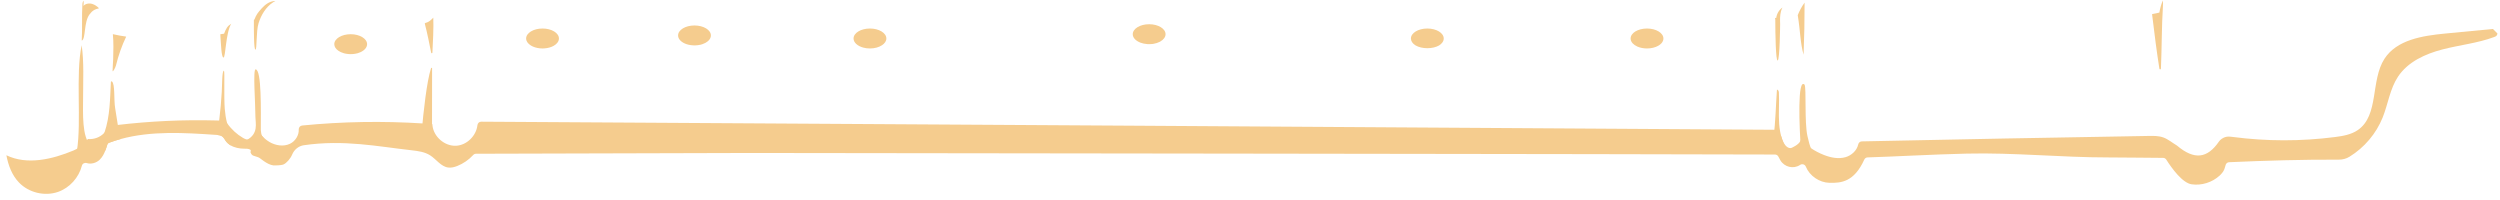
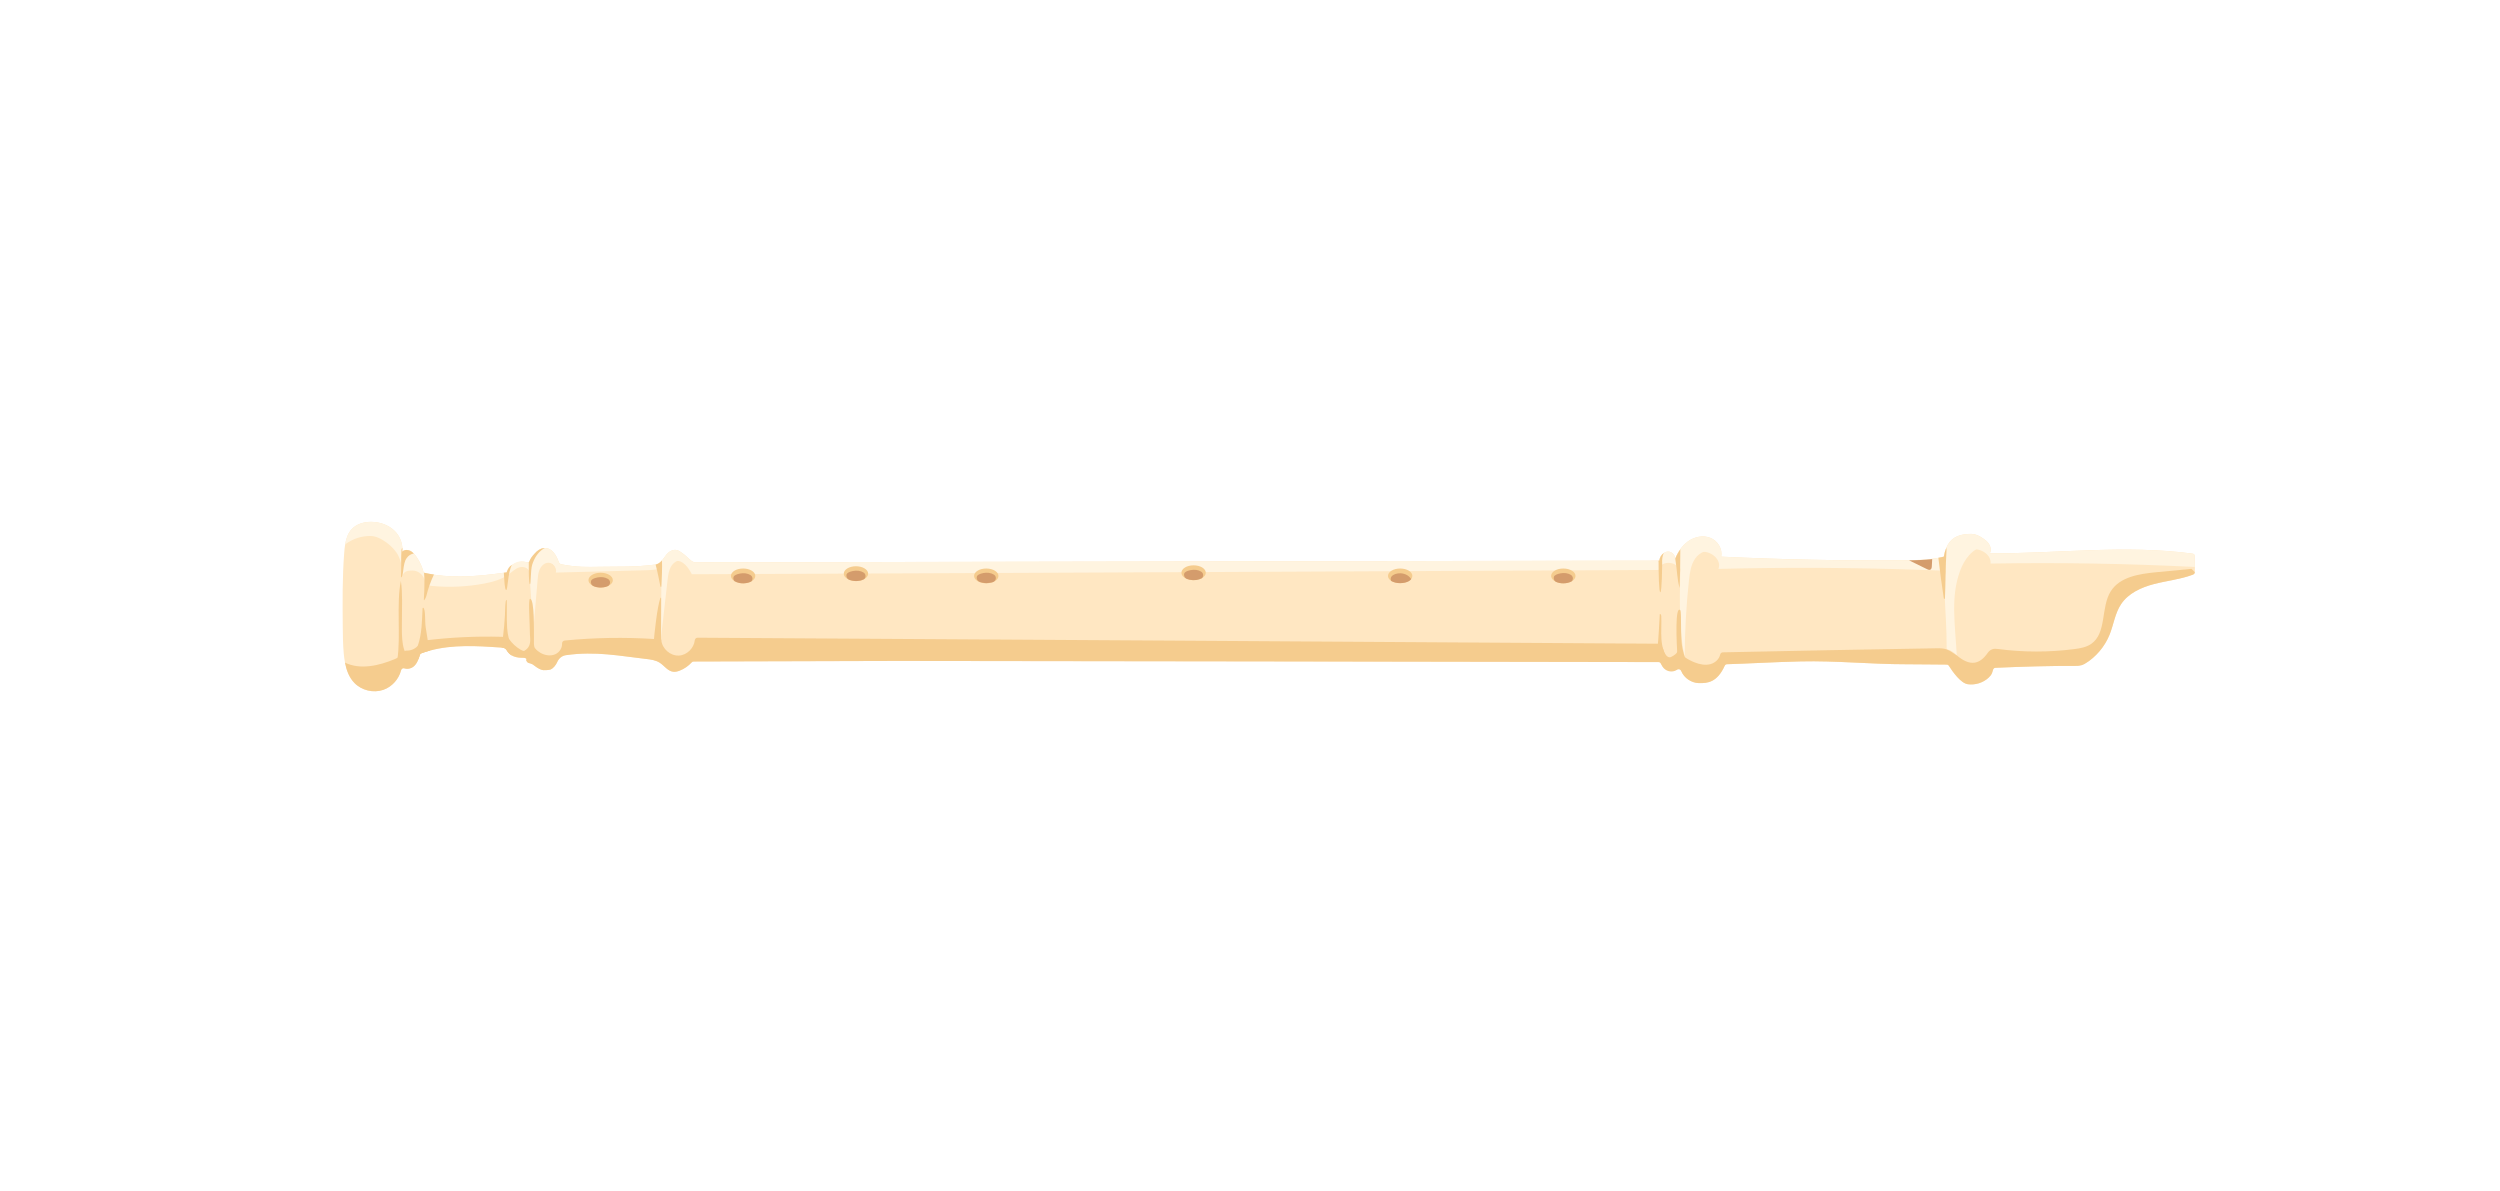
- <svg xmlns="http://www.w3.org/2000/svg" width="251" height="20" viewBox="0 0 251 20" fill="none">
-   <path d="M250.742 3.36C250.733 3.437 250.71 3.512 250.661 3.572C250.601 3.646 250.507 3.684 250.415 3.718C248.742 4.339 246.943 4.516 245.216 4.965C243.492 5.414 241.744 6.21 240.762 7.695C239.951 8.916 239.765 10.435 239.221 11.794C238.568 13.419 237.379 14.821 235.887 15.737C235.566 15.934 235.193 16.032 234.818 16.029C231.137 16.014 227.468 16.123 223.804 16.286C223.644 16.292 223.506 16.398 223.458 16.549C223.412 16.687 223.383 16.844 223.323 16.99C223.225 17.242 223.042 17.453 222.842 17.637C222.1 18.315 221.048 18.644 220.052 18.506C219.118 18.381 218.058 16.91 217.491 16.023C217.422 15.914 217.302 15.851 217.173 15.851C215.322 15.848 213.859 15.806 211.65 15.806C206.918 15.806 202.197 15.311 197.468 15.422C194.005 15.502 189.934 15.737 187.505 15.803C187.359 15.806 187.233 15.894 187.173 16.026C186.145 18.286 184.844 18.381 183.678 18.355C182.662 18.332 181.679 17.654 181.304 16.73C181.212 16.504 180.94 16.418 180.737 16.552L180.714 16.567C180.055 16.996 179.161 16.776 178.754 16.103C178.686 15.992 178.617 15.866 178.548 15.723C178.485 15.594 178.353 15.514 178.21 15.514C172.71 15.479 75.361 15.359 75.361 15.359L47.787 15.437C47.678 15.437 47.578 15.485 47.507 15.565C47.066 16.046 46.513 16.426 45.905 16.667C45.619 16.778 45.31 16.861 45.006 16.821C44.27 16.727 43.811 15.997 43.187 15.597C42.646 15.251 41.984 15.162 41.345 15.09C37.922 14.71 34.533 13.997 30.506 14.581C29.976 14.658 29.541 15.019 29.334 15.514C29.163 15.931 28.764 16.384 28.458 16.512C28.226 16.612 27.544 16.618 27.447 16.607C27.1 16.558 26.785 16.378 26.496 16.18C26.347 16.08 26.203 15.974 26.06 15.86C26.02 15.829 25.971 15.803 25.923 15.788C25.739 15.737 25.567 15.68 25.419 15.623C25.264 15.562 25.172 15.405 25.184 15.239C25.187 15.185 25.192 15.13 25.195 15.076C25.161 15.05 25.126 15.027 25.086 15.007C24.909 14.919 24.7 14.93 24.502 14.927C24.035 14.924 23.542 14.827 23.15 14.592C22.958 14.478 22.789 14.332 22.657 14.146C22.551 13.995 22.468 13.817 22.319 13.706C22.176 13.6 21.998 13.568 21.818 13.551L21.706 13.543C18.501 13.325 15.19 13.119 12.116 13.96H12.113C11.735 14.06 11.363 14.181 10.993 14.318C10.881 14.358 10.798 14.45 10.761 14.564C10.704 14.75 10.644 14.942 10.569 15.127C10.44 15.462 10.271 15.783 10.008 16.037C9.675 16.361 9.14 16.509 8.719 16.375C8.507 16.306 8.278 16.418 8.223 16.632C7.917 17.825 6.994 18.861 5.826 19.267C4.485 19.731 2.892 19.348 1.91 18.329C1.197 17.588 0.836 16.61 0.641 15.588C2.726 16.595 5.238 16 7.384 15.107C7.507 15.056 7.633 14.996 7.756 14.927C8.071 14.75 8.361 14.51 8.461 14.209C8.595 14.123 8.724 14.04 8.859 13.957C9.443 14.006 10.051 13.783 10.454 13.354C10.466 13.342 10.477 13.328 10.489 13.314C10.666 13.116 10.816 12.884 11.045 12.744C11.171 12.667 11.314 12.624 11.463 12.595C11.557 12.578 11.655 12.564 11.752 12.553C15.061 12.161 18.395 12.006 21.721 12.095C22.024 12.104 22.328 12.112 22.631 12.123C22.686 12.206 22.74 12.289 22.798 12.367C23.262 13.019 23.786 13.482 24.376 13.832C24.562 13.94 24.768 14.043 24.983 14.015C25.083 14 25.169 13.966 25.241 13.909C25.353 13.826 25.479 13.691 25.593 13.534C25.757 13.311 26.075 13.331 26.235 13.56C26.252 13.585 26.272 13.608 26.295 13.634C26.518 13.874 26.768 14.083 27.051 14.252C27.67 14.618 28.466 14.744 29.114 14.435C29.652 14.178 30.025 13.58 29.993 13.002C29.982 12.799 30.134 12.621 30.337 12.601C34.367 12.204 38.429 12.138 42.471 12.395C42.783 12.415 43.095 12.438 43.407 12.461C43.41 12.495 43.41 12.53 43.416 12.564C43.416 12.564 43.419 12.567 43.416 12.57C43.525 13.72 44.636 14.693 45.797 14.633C46.876 14.575 47.816 13.631 47.933 12.57C47.956 12.372 48.111 12.215 48.312 12.218C55.691 12.244 170.866 12.985 178.038 13.028C178.098 13.028 178.15 13.028 178.193 13.03C178.316 13.03 178.428 13.093 178.499 13.194C178.597 13.331 178.694 13.471 178.792 13.608C178.815 13.643 178.832 13.68 178.846 13.72C179.253 15.116 179.866 14.847 179.866 14.847C179.866 14.847 180.57 14.555 180.748 14.172V14.169C180.768 14.129 180.785 14.089 180.802 14.049C181.112 14.355 181.453 14.633 181.814 14.873C182.229 15.153 182.673 15.385 183.14 15.565C183.822 15.831 184.586 15.983 185.291 15.78C185.896 15.605 186.431 15.11 186.563 14.51C186.6 14.332 186.743 14.198 186.924 14.195C196.528 13.983 206.136 13.817 215.746 13.648C216.236 13.64 216.735 13.634 217.196 13.8C217.686 13.975 218.084 14.329 218.533 14.592C218.551 14.601 218.568 14.613 218.582 14.627C220.318 16.086 221.621 15.909 222.787 14.206C222.925 14.003 223.151 13.86 223.38 13.774C223.632 13.68 223.913 13.717 224.179 13.751C227.577 14.195 231.028 14.198 234.426 13.76C235.228 13.657 236.053 13.517 236.72 13.062C238.874 11.586 237.986 8.098 239.398 5.904C240.633 3.99 243.217 3.589 245.485 3.369C247.087 3.214 248.688 3.06 250.292 2.908C250.484 3.1 250.544 3.16 250.742 3.36Z" fill="#F5CC8E" />
-   <path d="M216.803 6.9C216.528 5.14 216.313 3.492 216.067 1.418C216.311 1.375 216.554 1.324 216.798 1.264C216.884 0.8 216.998 0.394 217.147 0.045C217.179 0.242 217.167 0.451 217.156 0.654C217.027 2.703 217.05 4.74 216.958 6.891C216.955 6.986 216.818 6.991 216.803 6.9Z" fill="#F5CC8E" />
-   <path d="M181.181 0.266C181.183 2.008 181.149 3.753 181.08 5.493C180.742 4.325 180.757 3.135 180.493 1.522L180.496 1.516C180.674 1.072 180.9 0.649 181.181 0.266Z" fill="#F5CC8E" />
-   <path d="M182.982 16.19C182.507 15.995 182.152 15.581 181.922 15.123C181.693 14.665 181.582 14.159 181.467 13.658C181.155 12.268 181.375 8.906 181.181 8.502C180.456 7.779 180.628 12.625 180.837 15.343C180.871 15.804 181.521 16.742 181.92 16.977C182.318 17.211 182.957 17.057 182.982 16.19Z" fill="#F5CC8E" />
-   <path d="M179.674 15.329C178.981 14.548 178.706 13.475 178.628 12.434C178.554 11.392 178.654 10.342 178.603 9.301C178.597 9.169 178.537 8.992 178.405 9.009C178.285 10.657 178.279 12.122 178.058 13.835C178.001 14.27 178.107 14.731 178.345 15.1C178.666 15.586 179.353 15.798 179.674 15.329Z" fill="#F5CC8E" />
-   <path d="M178.726 2.409C178.726 2.409 178.694 6.011 178.479 6.076C178.285 6.136 178.239 3.37 178.239 1.977C178.23 1.919 178.222 1.859 178.213 1.799C178.293 1.799 178.333 1.799 178.333 1.799C178.385 1.387 178.62 0.984 178.958 0.758C178.895 0.872 178.849 0.995 178.815 1.118C178.7 1.536 178.711 1.974 178.726 2.409Z" fill="#F5CC8E" />
-   <path d="M43.373 13.578C43.373 11.232 43.382 9.054 43.382 6.863C43.382 6.8 43.296 6.788 43.276 6.846C42.843 8.176 42.505 11.315 42.342 13.203C42.322 13.429 42.308 13.678 42.411 13.861C42.511 14.041 42.703 14.098 42.872 14.064C43.041 14.024 43.193 13.909 43.373 13.578Z" fill="#F5CC8E" />
-   <path d="M43.29 5.297C43.147 4.568 42.869 3.18 42.651 2.382C42.643 2.347 42.663 2.316 42.697 2.31C43.021 2.239 43.282 2.018 43.502 1.77C43.548 2.685 43.462 4.436 43.413 5.286C43.408 5.36 43.304 5.366 43.29 5.297Z" fill="#F5CC8E" />
-   <path d="M27.65 0.097C27.57 0.137 27.492 0.183 27.418 0.231C26.693 0.709 26.221 1.499 25.96 2.326C25.702 3.155 25.811 4.966 25.648 4.983C25.479 5.003 25.487 2.998 25.49 2.005C25.519 1.988 25.545 1.959 25.559 1.922C25.728 1.482 25.897 1.253 26.281 0.832C26.63 0.452 27.034 0.151 27.533 0.103C27.573 0.097 27.61 0.094 27.65 0.097Z" fill="#F5CC8E" />
-   <path d="M26.579 15.789C26.381 15.755 26.186 15.712 26 15.663C25.671 15.578 25.376 15.469 25.164 15.363C25.175 15.22 25.184 15.074 25.195 14.931C25.218 14.542 24.734 14.462 24.74 14.073C25.986 13.449 25.645 12.359 25.645 11.764C25.645 10.342 25.378 6.94 25.665 6.963C26.278 7.012 26.186 11.143 26.186 13.057C26.186 13.203 26.249 13.589 26.327 13.666C26.837 14.173 26.676 15.017 26.579 15.789Z" fill="#F5CC8E" />
-   <path d="M23.697 14.278C23.545 14.393 23.356 14.516 23.15 14.59C22.958 14.476 22.789 14.33 22.657 14.144C22.551 13.992 22.468 13.815 22.319 13.703C22.176 13.598 21.998 13.566 21.818 13.549C21.795 13.423 21.781 13.297 21.772 13.177C21.746 12.816 21.967 12.45 22.007 12.093C22.147 10.86 22.196 10.379 22.265 9.229C22.305 8.582 22.282 7.034 22.488 7.106C22.574 7.137 22.468 9.738 22.566 10.931C22.606 11.412 22.677 11.895 22.798 12.364C22.975 13.057 23.259 13.715 23.697 14.278Z" fill="#F5CC8E" />
-   <path d="M23.213 2.383C22.651 3.338 22.657 5.787 22.437 5.776C22.216 5.765 22.185 4.283 22.133 3.713C22.124 3.622 22.122 3.527 22.122 3.436C22.248 3.418 22.371 3.401 22.497 3.384C22.7 2.849 22.841 2.609 23.213 2.383Z" fill="#F5CC8E" />
-   <path d="M12.351 13.386C12.293 13.587 12.213 13.778 12.116 13.959H12.113C11.675 14.076 11.245 14.216 10.816 14.382C10.744 14.622 10.666 14.877 10.569 15.126C10.417 15.023 10.403 14.791 10.417 14.599C10.44 14.17 10.351 13.718 10.489 13.312C11.059 11.633 11.042 9.925 11.133 8.231C11.136 8.182 11.194 8.148 11.234 8.176C11.566 8.42 11.42 10.022 11.56 10.849C11.769 12.082 11.775 12.282 12.021 13.732C12.173 13.581 12.279 13.469 12.351 13.386Z" fill="#F5CC8E" />
-   <path d="M12.351 13.385C12.362 13.348 12.374 13.308 12.382 13.268C12.394 13.222 12.417 13.165 12.465 13.162C12.5 13.162 12.5 13.211 12.351 13.385Z" fill="#F5CC8E" />
-   <path d="M9.134 14.636C8.197 13.823 8.341 11.257 8.341 9.872C8.341 8.164 8.446 6.23 8.2 4.539C7.567 7.517 8.203 12.135 7.722 15.142C7.679 15.417 7.679 15.786 7.945 15.871C8.057 15.906 8.177 15.871 8.286 15.826C8.882 15.574 9.432 14.89 9.134 14.636Z" fill="#F5CC8E" />
-   <path d="M12.669 3.676C12.23 4.597 11.887 5.567 11.646 6.56C11.595 6.78 11.302 7.332 11.302 7.106C11.302 6.829 11.357 6.153 11.363 5.93C11.386 5.095 11.411 4.259 11.331 3.43C11.772 3.533 12.219 3.613 12.669 3.676Z" fill="#F5CC8E" />
-   <path d="M9.942 0.832C9.758 0.878 9.575 0.93 9.415 1.03C9.246 1.133 9.111 1.284 8.991 1.442C8.398 2.208 8.624 3.959 8.206 4.077C8.275 3.041 8.2 1.485 8.272 0.449C8.278 0.352 8.283 0.251 8.326 0.166C8.343 0.131 8.366 0.097 8.395 0.068C8.406 0.246 8.401 0.42 8.381 0.595C8.558 0.372 8.936 0.297 9.254 0.392C9.521 0.472 9.75 0.632 9.942 0.832Z" fill="#F5CC8E" />
-   <path d="M167.007 3.865C167.007 4.033 166.938 4.194 166.818 4.334C166.732 4.431 166.62 4.523 166.486 4.597C166.191 4.763 165.795 4.866 165.36 4.866C164.991 4.866 164.65 4.792 164.375 4.669C164.372 4.666 164.369 4.663 164.363 4.66C164.014 4.5 163.776 4.257 163.724 3.979C163.716 3.942 163.713 3.905 163.713 3.865C163.713 3.31 164.449 2.863 165.36 2.863C166.271 2.863 167.007 3.31 167.007 3.865Z" fill="#F5CC8E" />
-   <path d="M144.951 3.865C144.951 4.013 144.899 4.154 144.802 4.279C144.799 4.282 144.796 4.288 144.793 4.291C144.713 4.397 144.604 4.488 144.475 4.568C144.177 4.737 143.762 4.84 143.304 4.84C142.845 4.84 142.433 4.737 142.135 4.566C142.126 4.563 142.115 4.557 142.106 4.548C142.095 4.543 142.086 4.537 142.075 4.528C141.814 4.354 141.656 4.122 141.656 3.865C141.656 3.31 142.393 2.863 143.304 2.863C144.214 2.863 144.951 3.31 144.951 3.865Z" fill="#F5CC8E" />
-   <path d="M117.022 3.433C117.022 3.719 116.821 3.982 116.501 4.163C116.48 4.177 116.458 4.188 116.435 4.2C116.257 4.291 116.045 4.36 115.813 4.4C115.776 4.406 115.741 4.411 115.707 4.414C115.687 4.417 115.67 4.42 115.653 4.42C115.564 4.431 115.469 4.434 115.375 4.434C115.318 4.434 115.26 4.431 115.203 4.429C114.942 4.411 114.702 4.36 114.493 4.28C114.455 4.266 114.421 4.251 114.389 4.234C113.988 4.054 113.728 3.762 113.728 3.433C113.728 2.881 114.464 2.432 115.375 2.432C116.286 2.432 117.022 2.881 117.022 3.433Z" fill="#F5CC8E" />
-   <path d="M88.99 3.865C88.99 4.125 88.827 4.362 88.558 4.537C88.257 4.74 87.824 4.866 87.343 4.866C87.105 4.866 86.876 4.835 86.673 4.78C86.097 4.623 85.696 4.271 85.696 3.865C85.696 3.31 86.432 2.863 87.343 2.863C88.251 2.863 88.99 3.31 88.99 3.865Z" fill="#F5CC8E" />
-   <path d="M71.374 3.558C71.374 3.858 71.159 4.124 70.818 4.308C70.723 4.359 70.623 4.402 70.511 4.439C70.511 4.439 70.511 4.439 70.508 4.439C70.451 4.459 70.394 4.474 70.334 4.491C70.311 4.494 70.288 4.499 70.265 4.502C70.13 4.534 69.984 4.551 69.835 4.554C69.795 4.556 69.764 4.559 69.755 4.559H69.726C69.698 4.559 69.66 4.556 69.62 4.554C69.291 4.542 68.99 4.474 68.744 4.362C68.34 4.179 68.079 3.887 68.079 3.558C68.079 3.006 68.816 2.557 69.726 2.557C70.635 2.557 71.374 3.006 71.374 3.558Z" fill="#F5CC8E" />
-   <path d="M56.117 3.865C56.117 4.154 55.914 4.417 55.59 4.6C55.332 4.746 54.997 4.84 54.625 4.86C54.573 4.863 54.522 4.866 54.47 4.866C54.29 4.866 54.118 4.849 53.955 4.814C53.703 4.763 53.476 4.677 53.293 4.563C53.001 4.382 52.823 4.136 52.823 3.865C52.823 3.31 53.562 2.863 54.47 2.863C55.381 2.863 56.117 3.31 56.117 3.865Z" fill="#F5CC8E" />
-   <path d="M36.856 4.435C36.856 4.764 36.596 5.056 36.192 5.239C36.106 5.279 36.011 5.313 35.914 5.342C35.911 5.342 35.906 5.345 35.903 5.345C35.822 5.368 35.736 5.385 35.651 5.399C35.525 5.422 35.39 5.433 35.252 5.433C35.232 5.436 35.215 5.436 35.209 5.436C35.175 5.436 35.123 5.433 35.063 5.431C35.02 5.428 34.974 5.425 34.923 5.419C34.871 5.413 34.82 5.405 34.763 5.396C34.737 5.393 34.708 5.388 34.679 5.382C34.671 5.379 34.659 5.379 34.651 5.376C34.614 5.37 34.576 5.362 34.539 5.35C34.43 5.319 34.327 5.282 34.23 5.239C34.213 5.23 34.195 5.222 34.184 5.216C34.109 5.182 34.044 5.142 33.98 5.099C33.72 4.924 33.562 4.692 33.562 4.435C33.562 3.883 34.298 3.434 35.209 3.434C36.117 3.434 36.856 3.883 36.856 4.435Z" fill="#F5CC8E" />
+ <svg xmlns="http://www.w3.org/2000/svg" width="338" height="161" viewBox="0 0 338 161" fill="none">
+   <path d="M296.75 77.187C296.75 77.321 296.747 77.467 296.661 77.573C296.601 77.647 296.507 77.684 296.415 77.719C294.742 78.34 292.943 78.517 291.216 78.966C289.492 79.415 287.744 80.211 286.762 81.695C285.951 82.917 285.765 84.436 285.221 85.795C284.665 87.177 283.723 88.399 282.534 89.297C281.886 89.784 281.09 90.03 280.282 90.03C276.713 90.027 273.156 90.138 269.601 90.296C269.437 90.456 269.426 90.736 269.323 90.991C269.225 91.243 269.042 91.454 268.842 91.638C268.1 92.316 267.048 92.645 266.052 92.507C265.055 92.373 263.915 90.705 263.382 89.852C261.431 89.852 259.942 89.806 257.65 89.806C252.918 89.806 248.197 89.311 243.468 89.423C239.89 89.506 235.665 89.752 233.27 89.809C232.228 92.281 230.881 92.384 229.681 92.356C228.478 92.327 227.327 91.389 227.163 90.201C227.155 90.21 227.149 90.216 227.14 90.224C226.364 90.982 225.058 90.742 224.577 89.772C224.537 89.692 224.497 89.606 224.456 89.515C224.439 89.486 121.364 89.357 121.364 89.357L93.621 89.434C93.163 89.975 92.567 90.401 91.908 90.662C91.622 90.773 91.312 90.856 91.009 90.816C90.273 90.722 89.814 89.992 89.19 89.592C88.648 89.246 87.987 89.157 87.348 89.085C83.925 88.705 80.536 87.993 76.509 88.576C75.979 88.653 75.543 89.014 75.337 89.509C75.165 89.927 74.767 90.379 74.461 90.507C74.229 90.608 73.547 90.613 73.45 90.602C73.103 90.553 72.788 90.373 72.499 90.175C72.327 90.061 72.163 89.938 72.003 89.806C71.794 89.641 71.593 89.457 71.401 89.266C71.338 89.2 71.272 89.131 71.198 89.074C71.164 89.048 71.129 89.025 71.089 89.005C70.912 88.917 70.703 88.928 70.505 88.925C70.038 88.922 69.545 88.825 69.153 88.591C68.961 88.476 68.792 88.33 68.66 88.144C68.554 87.993 68.471 87.815 68.322 87.704C68.179 87.598 68.001 87.566 67.821 87.549L67.709 87.54C64.504 87.323 61.192 87.117 58.119 87.958H58.116C57.678 88.076 57.248 88.216 56.818 88.382C56.747 88.622 56.669 88.877 56.572 89.126C56.443 89.46 56.274 89.781 56.011 90.035C55.555 90.476 54.724 90.593 54.318 90.107C54.18 91.514 53.166 92.802 51.828 93.265C50.488 93.729 48.895 93.346 47.913 92.327C47.199 91.586 46.839 90.608 46.644 89.586V89.583C46.563 89.166 46.509 88.742 46.472 88.324C46.363 87.111 46.352 85.893 46.34 84.674C46.311 81.352 46.28 78.028 46.538 74.718C46.566 74.349 46.604 73.968 46.667 73.596C46.798 72.806 47.053 72.051 47.606 71.487C48.265 70.815 49.25 70.549 50.19 70.555C51.364 70.561 52.556 70.975 53.384 71.808C53.977 72.406 54.355 73.23 54.398 74.068C54.409 74.246 54.404 74.42 54.383 74.594C54.561 74.371 54.939 74.297 55.257 74.391C55.524 74.472 55.753 74.632 55.945 74.832C56.099 74.989 56.234 75.167 56.354 75.347C56.781 75.982 57.096 76.689 57.291 77.43C57.351 77.444 57.408 77.458 57.469 77.47C57.91 77.573 58.356 77.653 58.806 77.716C61.865 78.171 65.048 77.862 68.124 77.436C68.251 77.418 68.374 77.401 68.5 77.384C68.703 76.849 68.843 76.609 69.216 76.383C69.445 76.254 69.757 76.094 70.221 75.976C70.576 75.888 70.94 75.948 71.295 76.028C71.367 76.045 71.439 76.036 71.493 76.002C71.522 75.985 71.547 75.956 71.562 75.919C71.731 75.479 72.009 75.344 72.327 74.872C72.607 74.457 73.037 74.148 73.535 74.1C73.576 74.094 73.613 74.091 73.653 74.094H73.656C74.632 74.071 75.191 75.038 75.515 75.905C75.558 76.019 75.606 76.139 75.704 76.211C75.775 76.268 75.87 76.288 75.962 76.305C76.847 76.48 77.749 76.589 78.651 76.629C79.425 76.663 80.201 76.646 80.977 76.632C83.69 76.577 85.787 76.7 88.608 76.325C88.617 76.325 88.628 76.323 88.637 76.32C88.989 76.265 89.27 76.034 89.505 75.767C89.746 75.496 89.938 75.181 90.104 74.975C90.442 74.566 90.969 74.248 91.487 74.366C91.693 74.411 91.88 74.523 92.054 74.64C92.378 74.858 92.684 75.104 92.965 75.373C93.292 75.682 93.647 76.051 94.094 76.034C94.174 76.008 219.767 75.805 224.216 75.796C224.296 75.796 224.336 75.796 224.336 75.796C224.388 75.384 224.623 74.981 224.961 74.755C225.118 74.652 225.299 74.583 225.491 74.572C226.052 74.537 226.588 75.135 226.442 75.653C226.459 75.607 226.476 75.561 226.496 75.519L226.499 75.513C226.676 75.069 226.903 74.646 227.183 74.263V74.248C227.467 73.845 227.805 73.49 228.206 73.201C229.068 72.575 230.243 72.32 231.234 72.715C232.225 73.107 232.932 74.22 232.698 75.258C240.838 75.647 248.988 75.813 257.137 75.756C257.438 75.753 257.739 75.753 258.04 75.748C259.085 75.73 260.134 75.69 261.168 75.559C261.468 75.522 261.769 75.476 262.07 75.416C262.313 75.373 262.557 75.321 262.8 75.261C262.886 74.798 263.001 74.391 263.15 74.042C263.665 72.835 264.588 72.274 266.109 72.191C266.753 72.154 267.361 72.18 268.489 73.075C268.993 73.476 269.377 74.285 269.016 74.818C278.145 74.846 287.323 73.633 296.372 74.843C296.467 74.858 296.564 74.872 296.633 74.938C296.722 75.021 296.727 75.152 296.73 75.273C296.736 75.733 296.739 76.191 296.747 76.649C296.747 76.717 296.75 76.786 296.75 76.855C296.747 76.966 296.747 77.078 296.75 77.187Z" fill="#FFE7C2" />
+   <path d="M296.745 76.652C287.55 76.191 278.337 76.036 269.131 76.194C269.237 74.8 267.429 73.911 266.1 74.349C264.771 74.789 263.892 76.016 263.107 77.172C262.422 77.144 261.735 77.118 261.05 77.092C260.778 77.081 260.506 77.072 260.234 77.064C250.936 76.732 241.632 76.683 232.334 76.915C232.829 75.647 231.222 74.36 229.89 74.64C228.558 74.921 227.642 76.128 226.969 77.312C227.215 75.885 224.379 75.61 224.348 77.058C203.74 77.155 183.136 77.249 162.472 77.344C161.733 77.347 160.991 77.35 160.249 77.353C151.449 77.393 142.641 77.433 133.816 77.47C133.538 77.47 133.26 77.473 132.979 77.473C127.628 77.496 122.272 77.518 116.907 77.541C116.11 77.544 115.311 77.547 114.515 77.55C110.069 77.57 105.62 77.587 101.166 77.607C100.699 77.607 100.23 77.61 99.76 77.613C97.686 77.619 95.612 77.627 93.538 77.636C93.068 76.729 92.324 75.676 91.315 75.845C90.82 75.928 90.433 76.302 89.998 76.554C89.164 77.038 88.153 77.075 87.19 77.101C83.177 77.204 79.164 77.31 75.151 77.413C75.354 76.572 74.435 75.776 73.573 75.845C72.71 75.911 72.006 76.58 71.565 77.324C71.462 76.769 70.737 76.543 70.198 76.712C69.657 76.883 69.244 77.307 68.789 77.641C67.826 78.351 66.635 78.674 65.46 78.897C63.154 79.332 60.788 79.444 58.451 79.224C58.165 79.198 57.852 79.155 57.655 78.946C57.474 78.757 57.434 78.48 57.343 78.234C57.105 77.599 56.455 77.144 55.779 77.135C55.1 77.126 54.638 77.224 54.383 77.85C54.323 76.669 54.306 76.054 53.848 75.118C53.269 73.931 51.416 72.457 50.093 72.463C48.872 72.469 47.801 72.784 46.664 73.596C46.795 72.806 47.05 72.051 47.603 71.487C48.262 70.815 49.248 70.549 50.187 70.555C51.361 70.561 52.553 70.975 53.381 71.808C53.974 72.406 54.352 73.23 54.395 74.068C54.406 74.246 54.401 74.42 54.381 74.594C54.558 74.371 54.936 74.297 55.254 74.391C55.521 74.472 55.75 74.632 55.942 74.832C56.096 74.989 56.231 75.167 56.351 75.347C56.778 75.982 57.093 76.689 57.288 77.43C57.348 77.444 57.406 77.458 57.466 77.47C57.907 77.573 58.354 77.653 58.803 77.716C61.863 78.171 65.045 77.862 68.121 77.436C68.248 77.418 68.371 77.401 68.497 77.384C68.7 76.849 68.841 76.609 69.213 76.383C69.31 76.328 69.454 76.202 69.582 76.137C70.161 75.845 70.599 75.831 71.313 76.034C71.379 76.045 71.442 76.037 71.49 76.005C71.519 75.988 71.545 75.959 71.559 75.922C71.728 75.481 72.006 75.347 72.324 74.875C72.605 74.46 73.034 74.151 73.532 74.102C73.573 74.097 73.61 74.094 73.65 74.097H73.653C74.63 74.074 75.188 75.041 75.512 75.908C75.555 76.022 75.604 76.142 75.701 76.214C75.773 76.271 75.867 76.291 75.959 76.308C76.844 76.483 77.746 76.591 78.648 76.632C79.422 76.666 80.198 76.649 80.975 76.634C83.687 76.58 85.784 76.703 88.606 76.328C88.614 76.328 88.626 76.325 88.634 76.323C88.986 76.268 89.267 76.036 89.502 75.77C89.743 75.499 89.935 75.184 90.101 74.978C90.439 74.569 90.966 74.251 91.484 74.368C91.691 74.414 91.877 74.526 92.051 74.643C92.375 74.861 92.682 75.107 92.962 75.376C93.289 75.684 93.644 76.054 94.091 76.037C94.171 76.011 219.764 75.808 224.213 75.799C224.293 75.799 224.333 75.799 224.333 75.799C224.385 75.387 224.62 74.984 224.958 74.758C225.115 74.655 225.296 74.586 225.488 74.575C226.049 74.54 226.585 75.138 226.439 75.656C226.456 75.61 226.473 75.564 226.493 75.522L226.496 75.516C226.674 75.072 226.9 74.649 227.181 74.266V74.251C227.464 73.848 227.802 73.493 228.203 73.204C229.065 72.578 230.24 72.323 231.231 72.718C232.222 73.11 232.93 74.223 232.695 75.261C240.836 75.65 248.985 75.816 257.134 75.759C257.435 75.756 257.736 75.756 258.037 75.75C259.082 75.733 260.131 75.693 261.165 75.561C261.466 75.524 261.766 75.479 262.067 75.418C262.311 75.376 262.554 75.324 262.798 75.264C262.883 74.8 262.998 74.394 263.147 74.045C263.663 72.838 264.585 72.277 266.106 72.194C266.751 72.157 267.358 72.183 268.486 73.078C268.991 73.479 269.374 74.288 269.013 74.82C278.143 74.849 287.32 73.636 296.369 74.846C296.464 74.861 296.561 74.875 296.63 74.941C296.719 75.024 296.724 75.155 296.727 75.275C296.733 75.736 296.736 76.194 296.745 76.652Z" fill="#FFF4E0" />
+   <path d="M72.656 75.262C72.138 75.894 71.802 76.672 71.694 77.482C71.616 78.069 71.656 78.667 71.696 79.256C71.831 81.242 71.969 83.224 72.103 85.21C72.298 82.935 72.49 80.664 72.685 78.389C72.725 77.92 72.768 77.445 72.951 77.013C73.137 76.581 73.492 76.195 73.954 76.1C74.607 75.966 75.306 76.558 75.277 77.225C75.314 76.687 75.32 76.135 75.137 75.625C74.956 75.119 74.552 74.661 74.025 74.544C73.498 74.427 73.005 74.833 72.656 75.262Z" fill="#FFF4E0" />
+   <path d="M90.238 75.505C89.923 75.545 89.671 75.811 89.556 76.106C89.442 76.403 89.439 76.729 89.436 77.047C89.41 80.134 89.385 83.218 89.359 86.305C89.657 83.684 89.955 81.067 90.252 78.446C90.33 77.765 90.416 77.058 90.794 76.486C91.169 75.914 91.928 75.531 92.556 75.805C92.547 75.279 92.1 74.818 91.585 74.701C91.069 74.584 90.519 74.758 90.092 75.07C89.94 75.181 89.788 75.344 90.238 75.505Z" fill="#FFF4E0" />
+   <path d="M231.798 74.583C230.882 74.156 229.75 74.694 229.18 75.527C228.61 76.359 228.467 77.401 228.355 78.405C227.971 81.887 227.791 85.391 227.762 88.896C227.009 85.145 227.086 81.28 227.166 77.455C227.178 76.923 227.189 76.382 227.341 75.873C227.607 74.966 228.329 74.208 229.223 73.89C230.117 73.573 231.154 73.71 231.798 74.583Z" fill="#FFF4E0" />
+   <path d="M268.28 73.903C266.665 74.097 265.562 75.651 265.003 77.178C263.708 80.712 264.321 84.268 264.554 88.602C264.244 88.228 263.674 87.833 263.19 87.796C263.19 84.503 263.007 83.006 262.898 79.862C262.852 78.523 262.932 77.144 263.436 75.902C263.86 74.861 264.622 73.963 265.579 73.371C266.083 73.061 266.673 72.83 267.255 72.93C267.839 73.033 268.372 73.568 268.28 73.903Z" fill="#FFF4E0" />
+   <path d="M296.742 77.36C296.733 77.438 296.71 77.512 296.661 77.572C296.601 77.646 296.507 77.683 296.415 77.718C294.742 78.339 292.943 78.516 291.216 78.965C289.492 79.414 287.744 80.21 286.762 81.695C285.951 82.916 285.765 84.436 285.221 85.794C284.568 87.419 283.379 88.821 281.887 89.737C281.566 89.934 281.193 90.032 280.818 90.029C277.137 90.014 273.468 90.123 269.804 90.286C269.644 90.292 269.506 90.398 269.458 90.549C269.412 90.687 269.383 90.844 269.323 90.99C269.225 91.242 269.042 91.454 268.842 91.637C268.1 92.315 267.048 92.644 266.052 92.506C265.118 92.38 264.058 90.91 263.491 90.023C263.422 89.914 263.302 89.851 263.173 89.851C261.322 89.849 259.859 89.806 257.65 89.806C252.918 89.806 248.197 89.311 243.468 89.422C240.005 89.502 235.934 89.737 233.505 89.803C233.359 89.806 233.233 89.894 233.173 90.026C232.145 92.286 230.844 92.38 229.678 92.355C228.662 92.332 227.679 91.654 227.304 90.73C227.212 90.504 226.94 90.418 226.737 90.552L226.714 90.567C226.055 90.996 225.161 90.775 224.754 90.103C224.686 89.992 224.617 89.866 224.548 89.723C224.485 89.594 224.353 89.514 224.21 89.514C218.71 89.479 121.361 89.359 121.361 89.359L93.787 89.436C93.678 89.436 93.578 89.485 93.507 89.565C93.066 90.046 92.513 90.426 91.905 90.667C91.619 90.778 91.31 90.861 91.006 90.821C90.27 90.727 89.811 89.997 89.187 89.597C88.646 89.251 87.984 89.162 87.345 89.09C83.922 88.71 80.533 87.997 76.506 88.581C75.976 88.658 75.541 89.019 75.334 89.514C75.162 89.931 74.764 90.383 74.458 90.512C74.226 90.612 73.544 90.618 73.447 90.607C73.1 90.558 72.785 90.378 72.496 90.18C72.347 90.08 72.204 89.974 72.06 89.86C72.02 89.829 71.971 89.803 71.923 89.788C71.739 89.737 71.567 89.68 71.419 89.623C71.264 89.562 71.172 89.405 71.184 89.239C71.187 89.185 71.192 89.13 71.195 89.076C71.161 89.05 71.126 89.027 71.086 89.007C70.909 88.919 70.7 88.93 70.502 88.927C70.035 88.924 69.542 88.827 69.15 88.593C68.958 88.478 68.789 88.332 68.657 88.146C68.551 87.995 68.468 87.817 68.319 87.706C68.176 87.6 67.998 87.568 67.818 87.551L67.706 87.543C64.501 87.325 61.19 87.119 58.116 87.96H58.113C57.735 88.06 57.363 88.18 56.993 88.318C56.881 88.358 56.798 88.45 56.761 88.564C56.704 88.75 56.644 88.942 56.569 89.127C56.44 89.462 56.271 89.783 56.008 90.037C55.675 90.361 55.14 90.509 54.719 90.375C54.507 90.306 54.278 90.418 54.223 90.632C53.917 91.825 52.994 92.861 51.825 93.267C50.485 93.731 48.892 93.347 47.91 92.329C47.197 91.588 46.836 90.609 46.641 89.588C48.726 90.595 51.238 90 53.384 89.108C53.507 89.056 53.633 88.996 53.756 88.927C54.071 88.75 54.361 88.51 54.461 88.209C54.596 88.123 54.724 88.04 54.859 87.957C55.443 88.006 56.051 87.783 56.455 87.354C56.466 87.342 56.477 87.328 56.489 87.314C56.666 87.116 56.816 86.885 57.045 86.744C57.171 86.667 57.314 86.624 57.463 86.596C57.557 86.578 57.655 86.564 57.752 86.553C61.061 86.161 64.395 86.006 67.721 86.095C68.024 86.103 68.328 86.112 68.631 86.124C68.686 86.206 68.74 86.289 68.798 86.367C69.262 87.019 69.786 87.483 70.376 87.832C70.562 87.94 70.768 88.043 70.983 88.015C71.083 88 71.169 87.966 71.241 87.909C71.353 87.826 71.479 87.691 71.593 87.534C71.757 87.311 72.075 87.331 72.235 87.56C72.252 87.585 72.272 87.608 72.295 87.634C72.519 87.874 72.768 88.083 73.051 88.252C73.67 88.618 74.466 88.744 75.114 88.435C75.652 88.178 76.025 87.58 75.993 87.002C75.982 86.799 76.133 86.621 76.337 86.601C80.367 86.204 84.429 86.138 88.471 86.395C88.783 86.415 89.095 86.438 89.407 86.461C89.41 86.495 89.41 86.53 89.416 86.564C89.416 86.564 89.419 86.567 89.416 86.57C89.525 87.72 90.636 88.693 91.796 88.633C92.876 88.575 93.816 87.631 93.933 86.57C93.956 86.372 94.111 86.215 94.311 86.218C101.69 86.244 216.866 86.985 224.038 87.028C224.098 87.028 224.15 87.028 224.193 87.03C224.316 87.03 224.428 87.093 224.499 87.194C224.597 87.331 224.694 87.471 224.792 87.608C224.815 87.643 224.832 87.68 224.846 87.72C225.253 89.116 225.866 88.847 225.866 88.847C225.866 88.847 226.57 88.555 226.748 88.172V88.169C226.768 88.129 226.785 88.089 226.802 88.049C227.112 88.355 227.453 88.633 227.814 88.873C228.229 89.153 228.673 89.385 229.14 89.565C229.822 89.831 230.586 89.983 231.291 89.78C231.896 89.605 232.431 89.11 232.563 88.51C232.6 88.332 232.743 88.198 232.924 88.195C242.528 87.983 252.136 87.817 261.746 87.648C262.236 87.64 262.735 87.634 263.196 87.8C263.686 87.975 264.084 88.329 264.533 88.593C264.551 88.601 264.568 88.612 264.582 88.627C266.318 90.086 267.621 89.909 268.787 88.206C268.925 88.003 269.151 87.86 269.38 87.774C269.632 87.68 269.913 87.717 270.179 87.751C273.577 88.195 277.028 88.198 280.426 87.76C281.228 87.657 282.053 87.517 282.72 87.062C284.874 85.586 283.986 82.098 285.398 79.904C286.633 77.99 289.217 77.589 291.485 77.369C293.087 77.214 294.688 77.06 296.292 76.908C296.484 77.1 296.544 77.16 296.742 77.36Z" fill="#F5CC8E" />
+   <path d="M262.803 80.9C262.528 79.14 262.313 77.492 262.067 75.418C262.311 75.375 262.554 75.324 262.798 75.264C262.884 74.8 262.998 74.394 263.147 74.045C263.179 74.242 263.167 74.451 263.156 74.654C263.027 76.703 263.05 78.74 262.958 80.891C262.955 80.986 262.818 80.991 262.803 80.9Z" fill="#F5CC8E" />
+   <path d="M227.181 74.266C227.183 76.008 227.149 77.753 227.08 79.493C226.742 78.325 226.757 77.135 226.493 75.522L226.496 75.516C226.674 75.072 226.9 74.649 227.181 74.266Z" fill="#F5CC8E" />
+   <path d="M228.982 90.19C228.507 89.996 228.152 89.581 227.922 89.123C227.693 88.665 227.582 88.159 227.467 87.658C227.155 86.268 227.375 82.906 227.181 82.502C226.456 81.779 226.628 86.625 226.837 89.343C226.871 89.804 227.521 90.742 227.92 90.977C228.318 91.211 228.957 91.057 228.982 90.19Z" fill="#F5CC8E" />
+   <path d="M225.674 89.329C224.981 88.548 224.706 87.475 224.628 86.434C224.554 85.392 224.654 84.342 224.603 83.301C224.597 83.169 224.537 82.992 224.405 83.009C224.285 84.657 224.279 86.122 224.058 87.835C224.001 88.27 224.107 88.731 224.345 89.1C224.666 89.586 225.353 89.798 225.674 89.329Z" fill="#F5CC8E" />
+   <path d="M224.726 76.409C224.726 76.409 224.694 80.011 224.479 80.076C224.285 80.136 224.239 77.37 224.239 75.977C224.23 75.919 224.222 75.859 224.213 75.799C224.293 75.799 224.333 75.799 224.333 75.799C224.385 75.387 224.62 74.984 224.958 74.758C224.895 74.872 224.849 74.995 224.815 75.118C224.7 75.536 224.711 75.974 224.726 76.409Z" fill="#F5CC8E" />
+   <path d="M89.373 87.578C89.373 85.232 89.382 83.054 89.382 80.863C89.382 80.8 89.296 80.788 89.276 80.846C88.843 82.176 88.505 85.315 88.342 87.203C88.322 87.429 88.308 87.678 88.411 87.861C88.511 88.041 88.703 88.098 88.872 88.064C89.041 88.024 89.193 87.909 89.373 87.578Z" fill="#F5CC8E" />
+   <path d="M89.29 79.297C89.147 78.568 88.869 77.18 88.651 76.382C88.643 76.347 88.663 76.316 88.697 76.31C89.021 76.239 89.281 76.018 89.502 75.769C89.548 76.685 89.462 78.436 89.413 79.286C89.408 79.36 89.304 79.366 89.29 79.297Z" fill="#F5CC8E" />
+   <path d="M73.65 74.097C73.57 74.137 73.493 74.183 73.418 74.231C72.693 74.709 72.221 75.499 71.96 76.326C71.702 77.155 71.811 78.966 71.648 78.983C71.479 79.003 71.487 76.998 71.49 76.005C71.519 75.988 71.545 75.959 71.559 75.922C71.728 75.482 71.897 75.253 72.281 74.832C72.63 74.452 73.034 74.151 73.533 74.103C73.573 74.097 73.61 74.094 73.65 74.097Z" fill="#F5CC8E" />
+   <path d="M72.579 89.789C72.381 89.755 72.186 89.712 72 89.663C71.671 89.578 71.376 89.469 71.164 89.363C71.175 89.22 71.184 89.074 71.195 88.931C71.218 88.542 70.734 88.462 70.74 88.073C71.986 87.449 71.645 86.359 71.645 85.764C71.645 84.342 71.379 80.94 71.665 80.963C72.278 81.012 72.186 85.143 72.186 87.057C72.186 87.203 72.249 87.589 72.327 87.666C72.837 88.173 72.676 89.017 72.579 89.789Z" fill="#F5CC8E" />
+   <path d="M69.697 88.278C69.545 88.393 69.356 88.516 69.15 88.59C68.958 88.476 68.789 88.33 68.657 88.144C68.551 87.992 68.468 87.815 68.319 87.703C68.176 87.597 67.998 87.566 67.818 87.549C67.795 87.423 67.781 87.297 67.772 87.177C67.746 86.817 67.967 86.45 68.007 86.093C68.147 84.859 68.196 84.379 68.265 83.229C68.305 82.582 68.282 81.034 68.488 81.106C68.574 81.137 68.468 83.738 68.566 84.931C68.606 85.412 68.677 85.895 68.798 86.364C68.975 87.057 69.259 87.715 69.697 88.278Z" fill="#F5CC8E" />
+   <path d="M69.213 76.383C68.651 77.338 68.657 79.787 68.437 79.776C68.216 79.764 68.185 78.282 68.133 77.713C68.124 77.622 68.122 77.527 68.122 77.436C68.248 77.418 68.371 77.401 68.497 77.384C68.7 76.849 68.841 76.609 69.213 76.383Z" fill="#F5CC8E" />
+   <path d="M58.351 87.386C58.294 87.587 58.213 87.778 58.116 87.959H58.113C57.675 88.076 57.245 88.216 56.816 88.382C56.744 88.622 56.666 88.877 56.569 89.126C56.417 89.023 56.403 88.791 56.417 88.599C56.44 88.17 56.351 87.718 56.489 87.312C57.059 85.632 57.042 83.924 57.133 82.231C57.136 82.182 57.194 82.148 57.234 82.176C57.566 82.42 57.42 84.022 57.56 84.849C57.769 86.082 57.775 86.282 58.021 87.733C58.173 87.581 58.279 87.469 58.351 87.386Z" fill="#F5CC8E" />
+   <path d="M58.351 87.385C58.362 87.348 58.374 87.308 58.382 87.268C58.394 87.222 58.417 87.165 58.465 87.162C58.5 87.162 58.5 87.211 58.351 87.385Z" fill="#F5CC8E" />
+   <path d="M55.134 88.635C54.197 87.823 54.34 85.257 54.34 83.872C54.34 82.164 54.447 80.23 54.2 78.539C53.567 81.517 54.203 86.135 53.722 89.142C53.679 89.417 53.679 89.786 53.945 89.871C54.057 89.906 54.177 89.871 54.286 89.826C54.882 89.574 55.432 88.89 55.134 88.635Z" fill="#F5CC8E" />
+   <path d="M58.669 77.676C58.23 78.597 57.887 79.567 57.646 80.56C57.595 80.78 57.302 81.332 57.302 81.106C57.302 80.829 57.357 80.153 57.363 79.93C57.386 79.095 57.411 78.259 57.331 77.43C57.772 77.533 58.219 77.613 58.669 77.676Z" fill="#F5CC8E" />
+   <path d="M55.942 74.832C55.758 74.878 55.575 74.93 55.415 75.03C55.246 75.133 55.111 75.284 54.991 75.442C54.398 76.208 54.624 77.959 54.206 78.077C54.275 77.041 54.2 75.485 54.272 74.449C54.278 74.352 54.283 74.251 54.326 74.166C54.343 74.131 54.366 74.097 54.395 74.068C54.406 74.246 54.401 74.42 54.381 74.595C54.558 74.372 54.936 74.297 55.254 74.392C55.521 74.472 55.75 74.632 55.942 74.832Z" fill="#F5CC8E" />
+   <path d="M213.007 77.865C213.007 78.033 212.938 78.194 212.818 78.334C212.732 78.431 212.62 78.523 212.486 78.597C212.191 78.763 211.795 78.866 211.36 78.866C210.991 78.866 210.65 78.792 210.375 78.669C210.372 78.666 210.369 78.663 210.363 78.66C210.014 78.5 209.776 78.257 209.724 77.979C209.716 77.942 209.713 77.905 209.713 77.865C209.713 77.31 210.449 76.863 211.36 76.863C212.271 76.863 213.007 77.31 213.007 77.865Z" fill="#F5CC8E" />
+   <path d="M190.951 77.865C190.951 78.013 190.899 78.154 190.802 78.279C190.799 78.282 190.796 78.288 190.793 78.291C190.713 78.397 190.604 78.488 190.475 78.568C190.177 78.737 189.762 78.84 189.304 78.84C188.845 78.84 188.433 78.737 188.135 78.566C188.126 78.563 188.115 78.557 188.106 78.548C188.095 78.543 188.086 78.537 188.075 78.528C187.814 78.354 187.656 78.122 187.656 77.865C187.656 77.31 188.393 76.863 189.304 76.863C190.214 76.863 190.951 77.31 190.951 77.865Z" fill="#F5CC8E" />
+   <path d="M163.022 77.433C163.022 77.719 162.821 77.982 162.501 78.162C162.48 78.177 162.458 78.188 162.435 78.2C162.257 78.291 162.045 78.36 161.813 78.4C161.776 78.406 161.741 78.412 161.707 78.414C161.687 78.417 161.67 78.42 161.653 78.42C161.564 78.431 161.469 78.434 161.375 78.434C161.318 78.434 161.26 78.431 161.203 78.429C160.942 78.412 160.702 78.36 160.493 78.28C160.455 78.266 160.421 78.251 160.389 78.234C159.988 78.054 159.728 77.762 159.728 77.433C159.728 76.881 160.464 76.432 161.375 76.432C162.286 76.432 163.022 76.881 163.022 77.433Z" fill="#F5CC8E" />
+   <path d="M134.99 77.865C134.99 78.125 134.827 78.362 134.558 78.537C134.257 78.74 133.824 78.866 133.343 78.866C133.105 78.866 132.876 78.835 132.673 78.78C132.097 78.623 131.696 78.271 131.696 77.865C131.696 77.31 132.432 76.863 133.343 76.863C134.251 76.863 134.99 77.31 134.99 77.865Z" fill="#F5CC8E" />
+   <path d="M117.374 77.558C117.374 77.858 117.159 78.124 116.818 78.308C116.723 78.359 116.623 78.402 116.511 78.439C116.511 78.439 116.511 78.439 116.508 78.439C116.451 78.459 116.394 78.474 116.334 78.491C116.311 78.493 116.288 78.499 116.265 78.502C116.13 78.534 115.984 78.551 115.835 78.554C115.795 78.556 115.764 78.559 115.755 78.559H115.726C115.698 78.559 115.661 78.556 115.62 78.554C115.291 78.542 114.99 78.474 114.744 78.362C114.34 78.179 114.079 77.887 114.079 77.558C114.079 77.006 114.816 76.557 115.726 76.557C116.634 76.557 117.374 77.006 117.374 77.558Z" fill="#F5CC8E" />
+   <path d="M102.117 77.865C102.117 78.154 101.914 78.417 101.59 78.6C101.332 78.746 100.997 78.84 100.625 78.86C100.573 78.863 100.522 78.866 100.47 78.866C100.29 78.866 100.118 78.849 99.955 78.814C99.703 78.763 99.476 78.677 99.293 78.563C99.001 78.382 98.823 78.136 98.823 77.865C98.823 77.31 99.562 76.863 100.47 76.863C101.381 76.863 102.117 77.31 102.117 77.865Z" fill="#F5CC8E" />
+   <path d="M82.856 78.435C82.856 78.764 82.596 79.056 82.192 79.239C82.106 79.279 82.011 79.313 81.914 79.342C81.911 79.342 81.906 79.345 81.903 79.345C81.822 79.368 81.737 79.385 81.65 79.399C81.525 79.422 81.39 79.433 81.252 79.433C81.232 79.436 81.215 79.436 81.209 79.436C81.175 79.436 81.124 79.433 81.063 79.431C81.02 79.428 80.975 79.425 80.923 79.419C80.871 79.413 80.82 79.405 80.763 79.396C80.737 79.393 80.708 79.388 80.68 79.382C80.671 79.379 80.659 79.379 80.651 79.376C80.614 79.371 80.576 79.362 80.539 79.35C80.43 79.319 80.327 79.282 80.23 79.239C80.213 79.23 80.195 79.222 80.184 79.216C80.109 79.182 80.043 79.142 79.981 79.099C79.72 78.924 79.562 78.692 79.562 78.435C79.562 77.883 80.299 77.434 81.209 77.434C82.117 77.434 82.856 77.883 82.856 78.435Z" fill="#F5CC8E" />
+   <path d="M261.233 75.588C261.216 75.917 261.199 76.243 261.182 76.569C261.173 76.747 261.136 76.964 260.956 77.03C260.821 77.079 260.672 77.016 260.543 76.955C259.724 76.569 258.91 76.171 258.105 75.762C259.151 75.745 260.199 75.708 261.233 75.588Z" fill="#D49C6C" />
+   <path d="M190.793 78.292C190.713 78.398 190.604 78.49 190.475 78.57C190.177 78.739 189.762 78.842 189.303 78.842C188.845 78.842 188.433 78.739 188.135 78.567C188.126 78.564 188.115 78.558 188.106 78.55C188.095 78.544 188.086 78.538 188.075 78.533V78.53C187.992 78.321 188.003 78.095 188.152 77.918C188.241 77.812 188.364 77.734 188.49 77.677C189.031 77.425 189.716 77.457 190.229 77.754C190.461 77.889 190.653 78.075 190.793 78.292Z" fill="#D49C6C" />
+   <path d="M101.59 78.601C101.332 78.747 100.997 78.841 100.625 78.861C100.573 78.864 100.522 78.867 100.47 78.867C100.29 78.867 100.118 78.85 99.954 78.816C99.702 78.764 99.476 78.678 99.293 78.564C99.101 78.344 99.112 78.017 99.247 77.877C99.442 77.677 99.914 77.531 100.416 77.499C100.911 77.468 101.45 77.66 101.633 77.906C101.771 78.089 101.785 78.392 101.59 78.601Z" fill="#D49C6C" />
+   <path d="M116.818 78.31C116.723 78.361 116.623 78.404 116.511 78.441C116.511 78.441 116.511 78.441 116.508 78.441C116.451 78.461 116.394 78.476 116.334 78.493C116.311 78.496 116.288 78.501 116.265 78.504C116.104 78.53 115.933 78.547 115.835 78.556C115.795 78.559 115.764 78.561 115.755 78.561H115.726C115.512 78.556 114.881 78.501 114.624 78.267C114.383 78.046 114.386 77.68 114.532 77.531C114.727 77.328 115.199 77.185 115.701 77.154C116.196 77.122 116.735 77.311 116.918 77.557C117.067 77.757 117.073 78.101 116.818 78.31Z" fill="#D49C6C" />
+   <path d="M134.535 77.837C134.718 78.083 134.684 78.541 134.225 78.709C134.025 78.784 133.423 78.841 133.372 78.841C133.191 78.841 132.509 78.792 132.24 78.543C132 78.323 132.005 77.96 132.148 77.808C132.343 77.608 132.816 77.462 133.317 77.431C133.813 77.402 134.351 77.594 134.535 77.837Z" fill="#D49C6C" />
+   <path d="M162.501 78.162C162.48 78.176 162.458 78.188 162.435 78.199C162.257 78.291 162.045 78.359 161.813 78.399C161.776 78.405 161.741 78.411 161.707 78.414C161.687 78.416 161.67 78.419 161.653 78.419C161.564 78.431 161.469 78.434 161.375 78.434C161.317 78.434 161.26 78.431 161.203 78.428C160.942 78.411 160.702 78.359 160.493 78.279C160.455 78.265 160.421 78.251 160.389 78.233C160.346 78.208 160.306 78.179 160.272 78.148C160.031 77.927 160.034 77.564 160.18 77.412C160.375 77.212 160.848 77.066 161.349 77.035C161.845 77.003 162.383 77.195 162.566 77.441C162.71 77.633 162.721 77.95 162.501 78.162Z" fill="#D49C6C" />
+   <path d="M212.486 78.599C212.191 78.764 211.795 78.867 211.36 78.867C210.991 78.867 210.65 78.793 210.375 78.67C210.372 78.667 210.369 78.664 210.363 78.662C210.323 78.639 210.289 78.613 210.257 78.584C210.017 78.364 210.019 78.001 210.166 77.852C210.36 77.649 210.833 77.506 211.334 77.474C211.83 77.443 212.368 77.632 212.552 77.877C212.695 78.069 212.706 78.387 212.486 78.599Z" fill="#D49C6C" />
+   <path d="M82.192 79.238C82.106 79.278 82.011 79.312 81.914 79.341C81.911 79.341 81.905 79.344 81.903 79.344C81.653 79.401 81.559 79.421 81.295 79.433C81.272 79.433 81.132 79.435 81.063 79.43C81.02 79.427 80.975 79.424 80.923 79.418C80.871 79.412 80.708 79.39 80.679 79.381C80.668 79.378 80.45 79.352 80.23 79.238C80.213 79.229 80.195 79.221 80.184 79.215C80.144 79.192 80.109 79.166 80.078 79.138C79.837 78.918 79.843 78.554 79.986 78.403C80.181 78.202 80.654 78.056 81.155 78.025C81.65 77.993 82.189 78.185 82.372 78.431C82.536 78.649 82.527 79.04 82.192 79.238Z" fill="#D49C6C" />
</svg>
